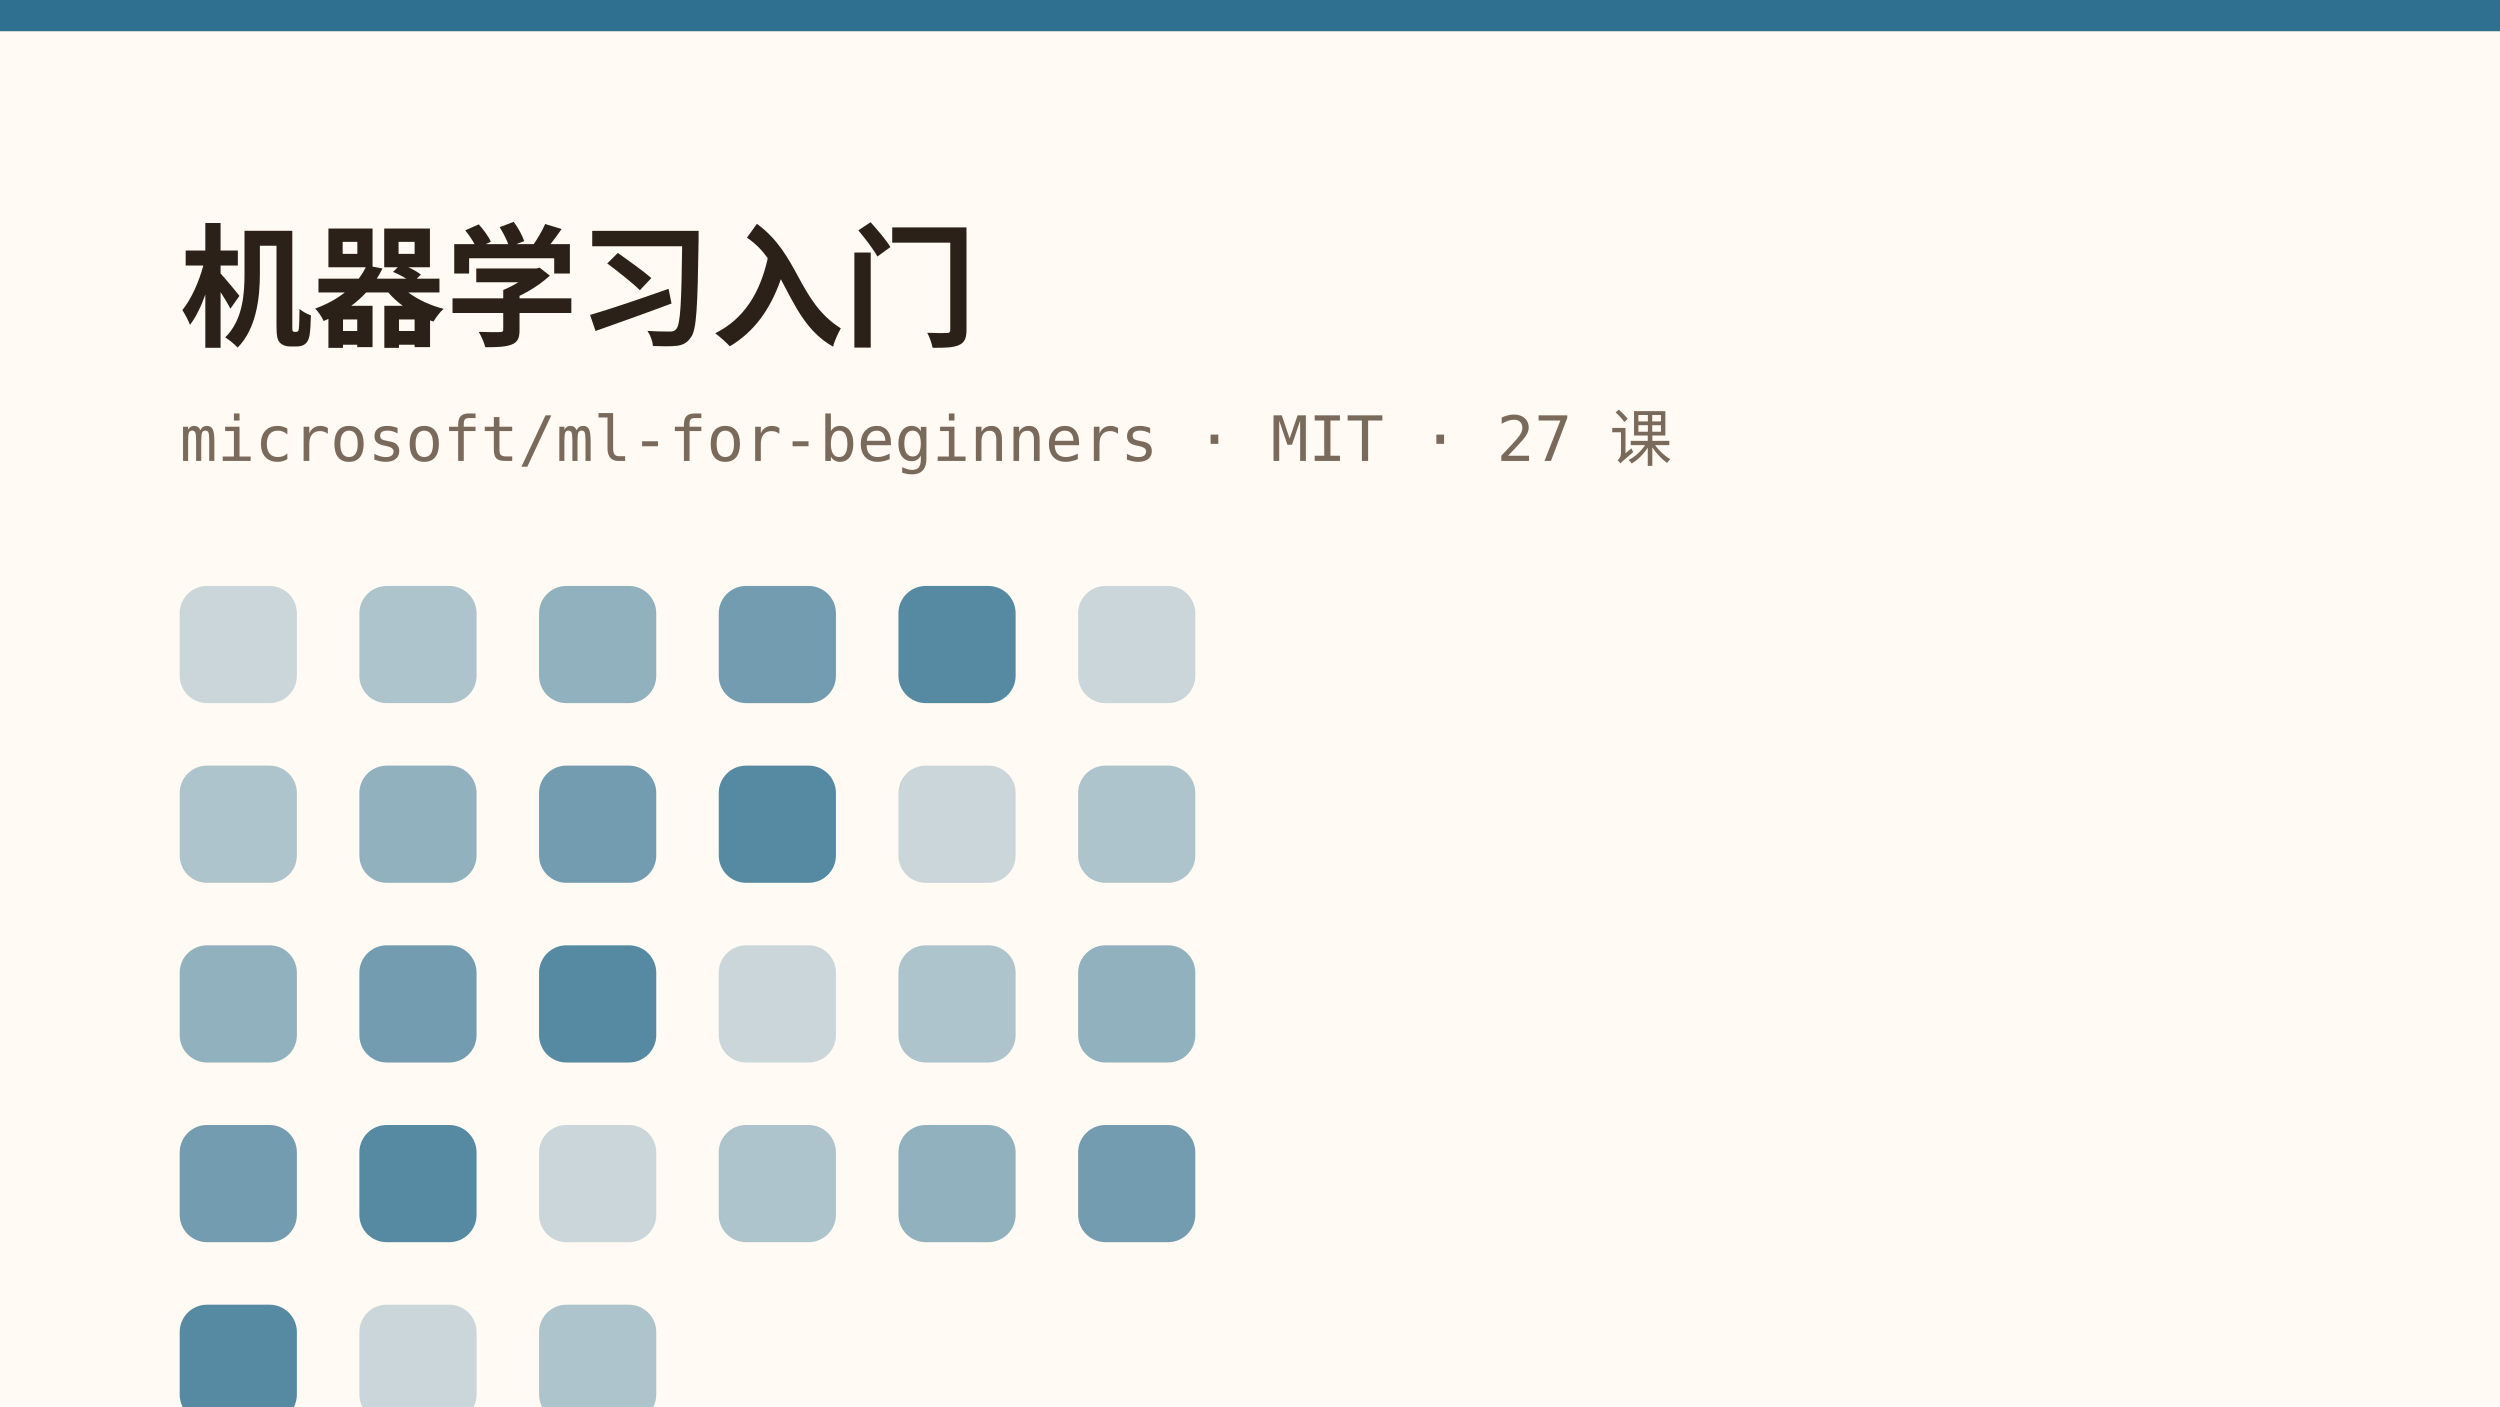
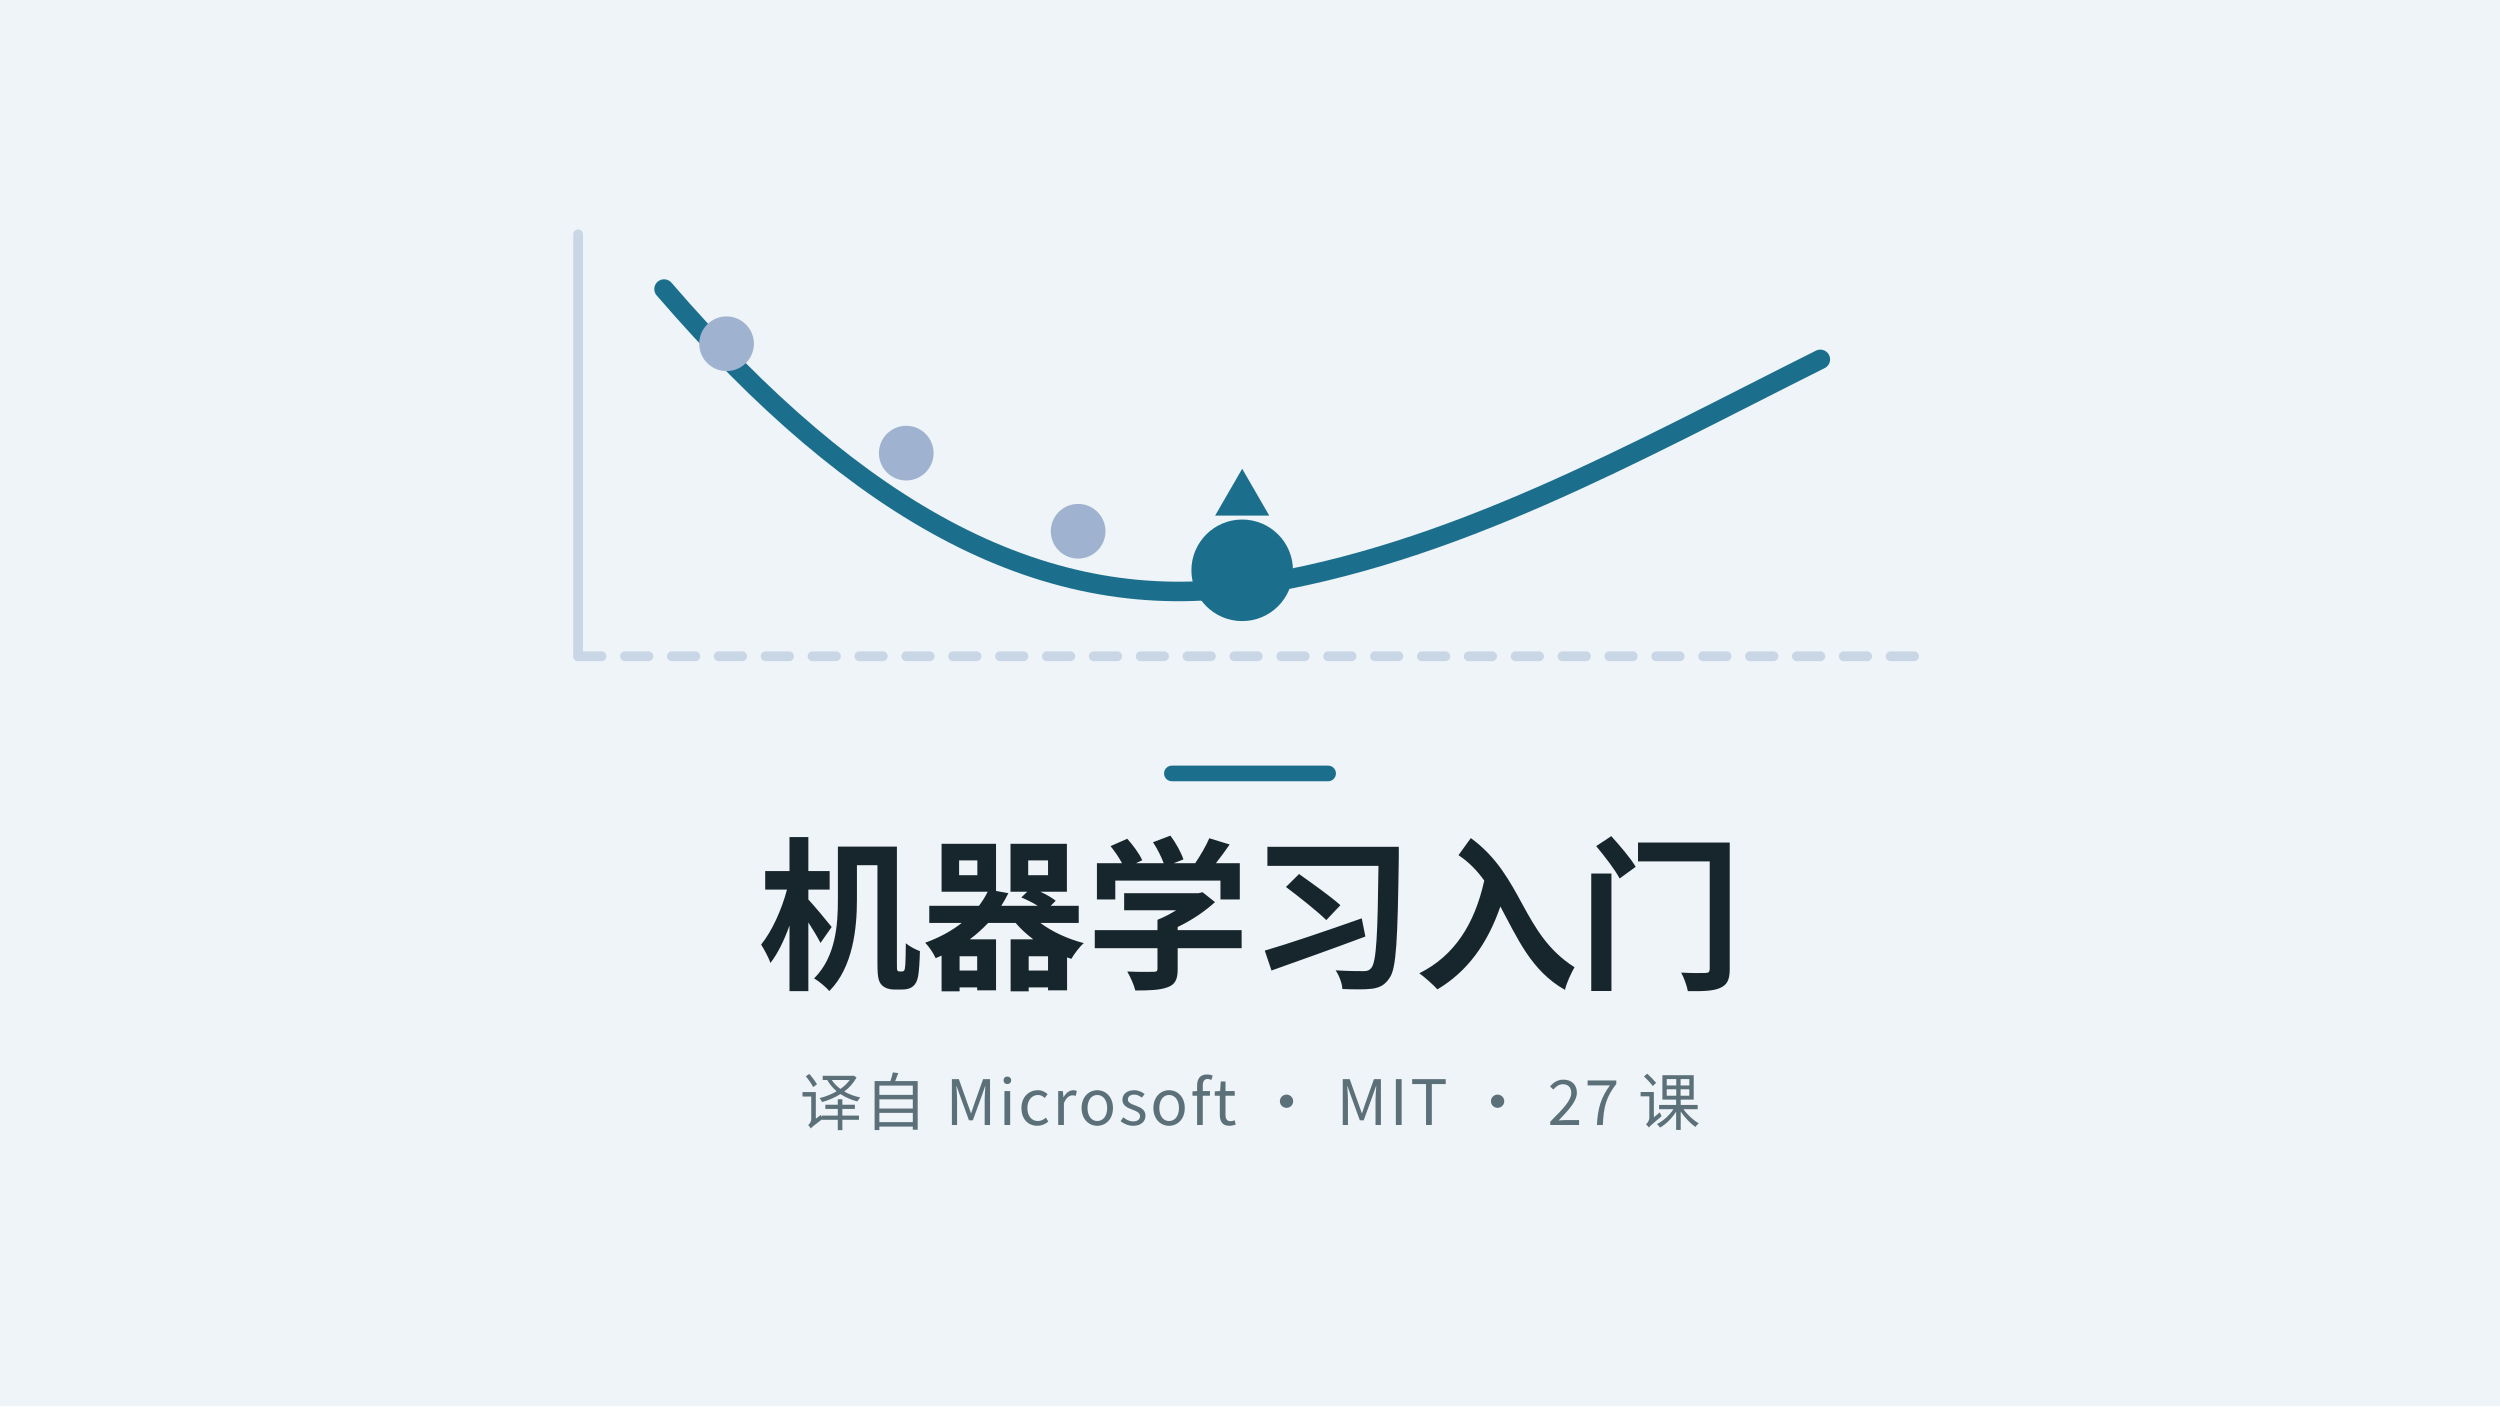
- <svg xmlns="http://www.w3.org/2000/svg" viewBox="0 0 640 360">
-   <rect width="640" height="360" fill="#fffaf3" />
-   <rect width="640" height="8" fill="#2f6f8f" />
-   <text x="46" y="86" font-size="34" font-weight="700" fill="#2b2118" font-family="Noto Sans CJK SC,sans-serif">机器学习入门</text>
-   <text x="46" y="118" font-size="16" fill="#7a6a5c" font-family="monospace">microsoft/ml-for-beginners · MIT · 27 课</text>
-   <rect x="46" y="150" width="30" height="30" rx="7" fill="#2f6f8f" fill-opacity="0.25" />
-   <rect x="92" y="150" width="30" height="30" rx="7" fill="#2f6f8f" fill-opacity="0.39" />
-   <rect x="138" y="150" width="30" height="30" rx="7" fill="#2f6f8f" fill-opacity="0.53" />
-   <rect x="184" y="150" width="30" height="30" rx="7" fill="#2f6f8f" fill-opacity="0.67" />
-   <rect x="230" y="150" width="30" height="30" rx="7" fill="#2f6f8f" fill-opacity="0.81" />
-   <rect x="276" y="150" width="30" height="30" rx="7" fill="#2f6f8f" fill-opacity="0.25" />
-   <rect x="46" y="196" width="30" height="30" rx="7" fill="#2f6f8f" fill-opacity="0.39" />
-   <rect x="92" y="196" width="30" height="30" rx="7" fill="#2f6f8f" fill-opacity="0.53" />
-   <rect x="138" y="196" width="30" height="30" rx="7" fill="#2f6f8f" fill-opacity="0.67" />
-   <rect x="184" y="196" width="30" height="30" rx="7" fill="#2f6f8f" fill-opacity="0.81" />
-   <rect x="230" y="196" width="30" height="30" rx="7" fill="#2f6f8f" fill-opacity="0.25" />
-   <rect x="276" y="196" width="30" height="30" rx="7" fill="#2f6f8f" fill-opacity="0.39" />
-   <rect x="46" y="242" width="30" height="30" rx="7" fill="#2f6f8f" fill-opacity="0.53" />
-   <rect x="92" y="242" width="30" height="30" rx="7" fill="#2f6f8f" fill-opacity="0.67" />
-   <rect x="138" y="242" width="30" height="30" rx="7" fill="#2f6f8f" fill-opacity="0.81" />
-   <rect x="184" y="242" width="30" height="30" rx="7" fill="#2f6f8f" fill-opacity="0.25" />
-   <rect x="230" y="242" width="30" height="30" rx="7" fill="#2f6f8f" fill-opacity="0.39" />
-   <rect x="276" y="242" width="30" height="30" rx="7" fill="#2f6f8f" fill-opacity="0.53" />
-   <rect x="46" y="288" width="30" height="30" rx="7" fill="#2f6f8f" fill-opacity="0.67" />
-   <rect x="92" y="288" width="30" height="30" rx="7" fill="#2f6f8f" fill-opacity="0.81" />
-   <rect x="138" y="288" width="30" height="30" rx="7" fill="#2f6f8f" fill-opacity="0.25" />
-   <rect x="184" y="288" width="30" height="30" rx="7" fill="#2f6f8f" fill-opacity="0.39" />
-   <rect x="230" y="288" width="30" height="30" rx="7" fill="#2f6f8f" fill-opacity="0.53" />
-   <rect x="276" y="288" width="30" height="30" rx="7" fill="#2f6f8f" fill-opacity="0.67" />
-   <rect x="46" y="334" width="30" height="30" rx="7" fill="#2f6f8f" fill-opacity="0.81" />
-   <rect x="92" y="334" width="30" height="30" rx="7" fill="#2f6f8f" fill-opacity="0.25" />
-   <rect x="138" y="334" width="30" height="30" rx="7" fill="#2f6f8f" fill-opacity="0.39" />
+ <svg xmlns="http://www.w3.org/2000/svg" width="640" height="360" viewBox="0 0 640 360" role="img" aria-label="机器学习入门 封面">
+   <rect width="640" height="360" fill="#eef4f7" />
+   <path d="M148 168H492" fill="none" stroke="#c9d6e6" stroke-width="2.5" stroke-dasharray="6 6" stroke-linecap="round" />
+   <path d="M148 168V60" fill="none" stroke="#c9d6e6" stroke-width="2.5" stroke-linecap="round" />
+   <path d="M170 74C220 132 268 158 320 150C372 142 418 116 466 92" fill="none" stroke="#1b6f8c" stroke-width="5" stroke-linecap="round" />
+   <circle cx="186" cy="88" r="7" fill="#9fb3d0" />
+   <circle cx="232" cy="116" r="7" fill="#9fb3d0" />
+   <circle cx="276" cy="136" r="7" fill="#9fb3d0" />
+   <circle cx="318" cy="146" r="13" fill="#1b6f8c" />
+   <polygon points="318,120 324.93,132 311.07,132" fill="#1b6f8c" />
+   <rect x="298" y="196" width="44" height="4" rx="2" fill="#1b6f8c" />
+   <text x="320" y="250" font-size="42" font-weight="800" fill="#17262d" font-family="'Noto Sans CJK SC','DejaVu Sans','PingFang SC','HarmonyOS Sans SC','Microsoft YaHei',sans-serif" text-anchor="middle">机器学习入门</text>
+   <text x="320" y="288" font-size="16" font-weight="400" fill="#5b7078" font-family="'Noto Sans CJK SC','DejaVu Sans','PingFang SC','HarmonyOS Sans SC','Microsoft YaHei',sans-serif" text-anchor="middle" letter-spacing="0.6">译自 Microsoft · MIT · 27 课</text>
</svg>
